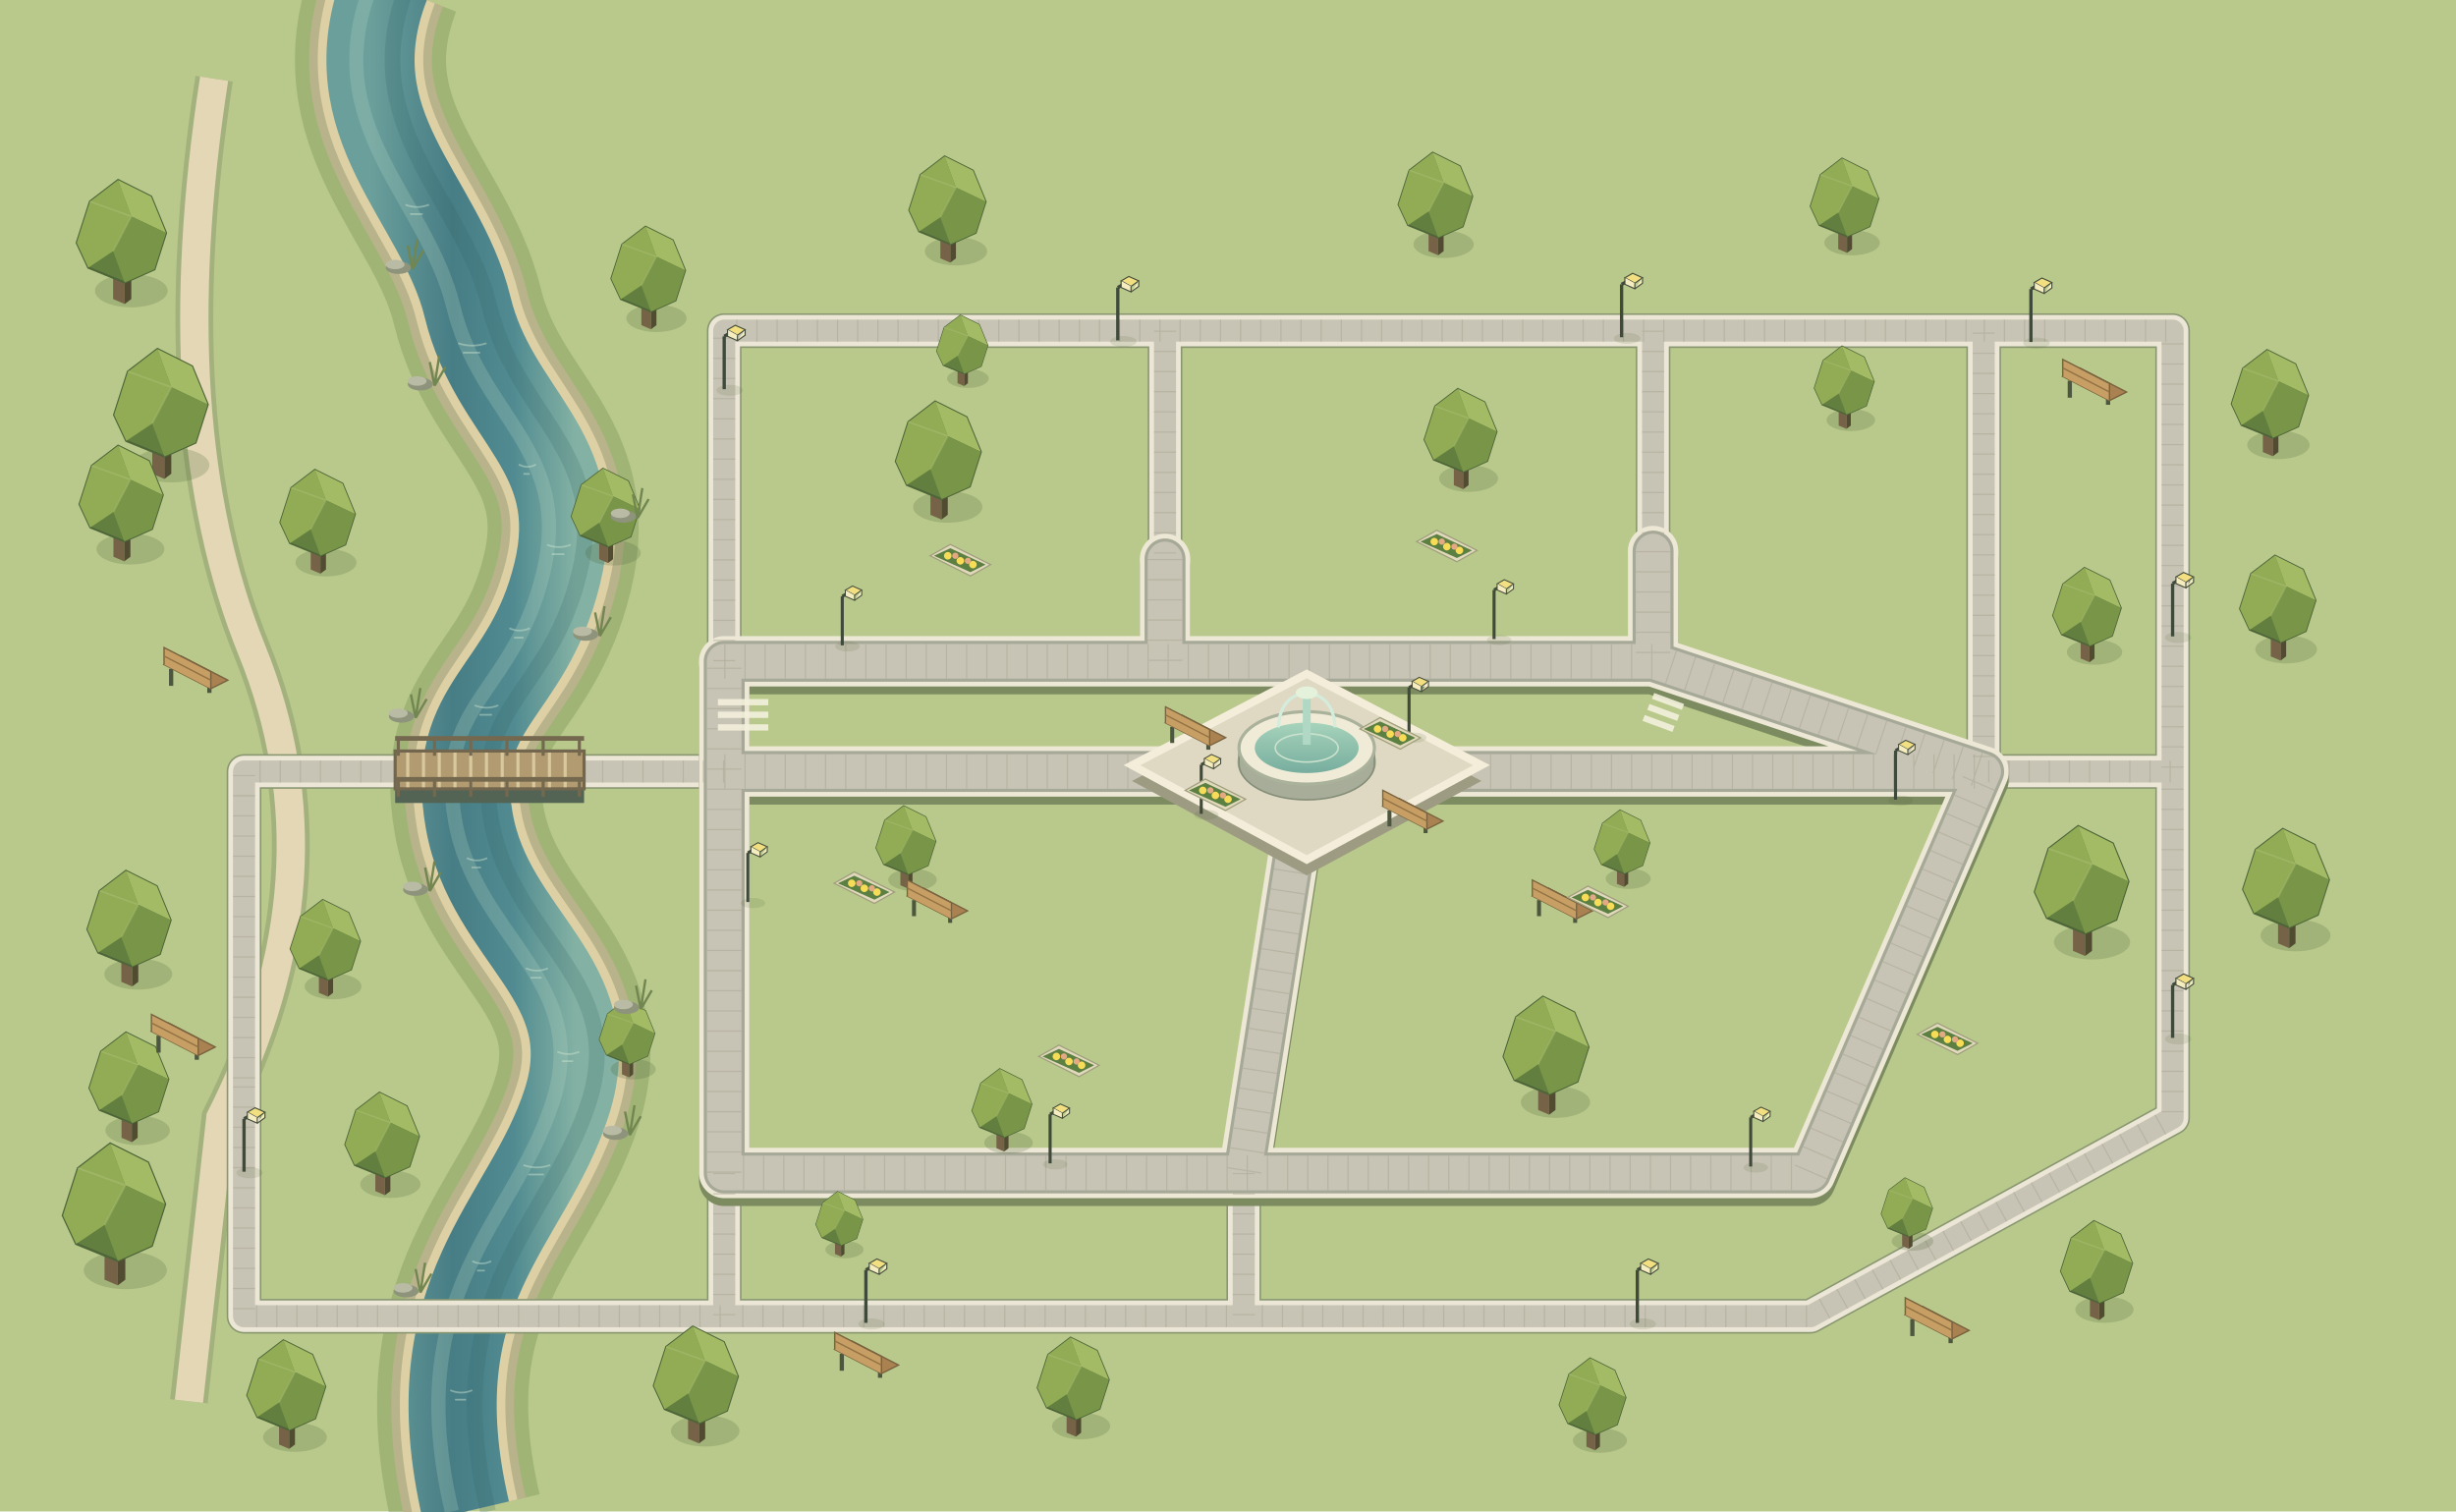
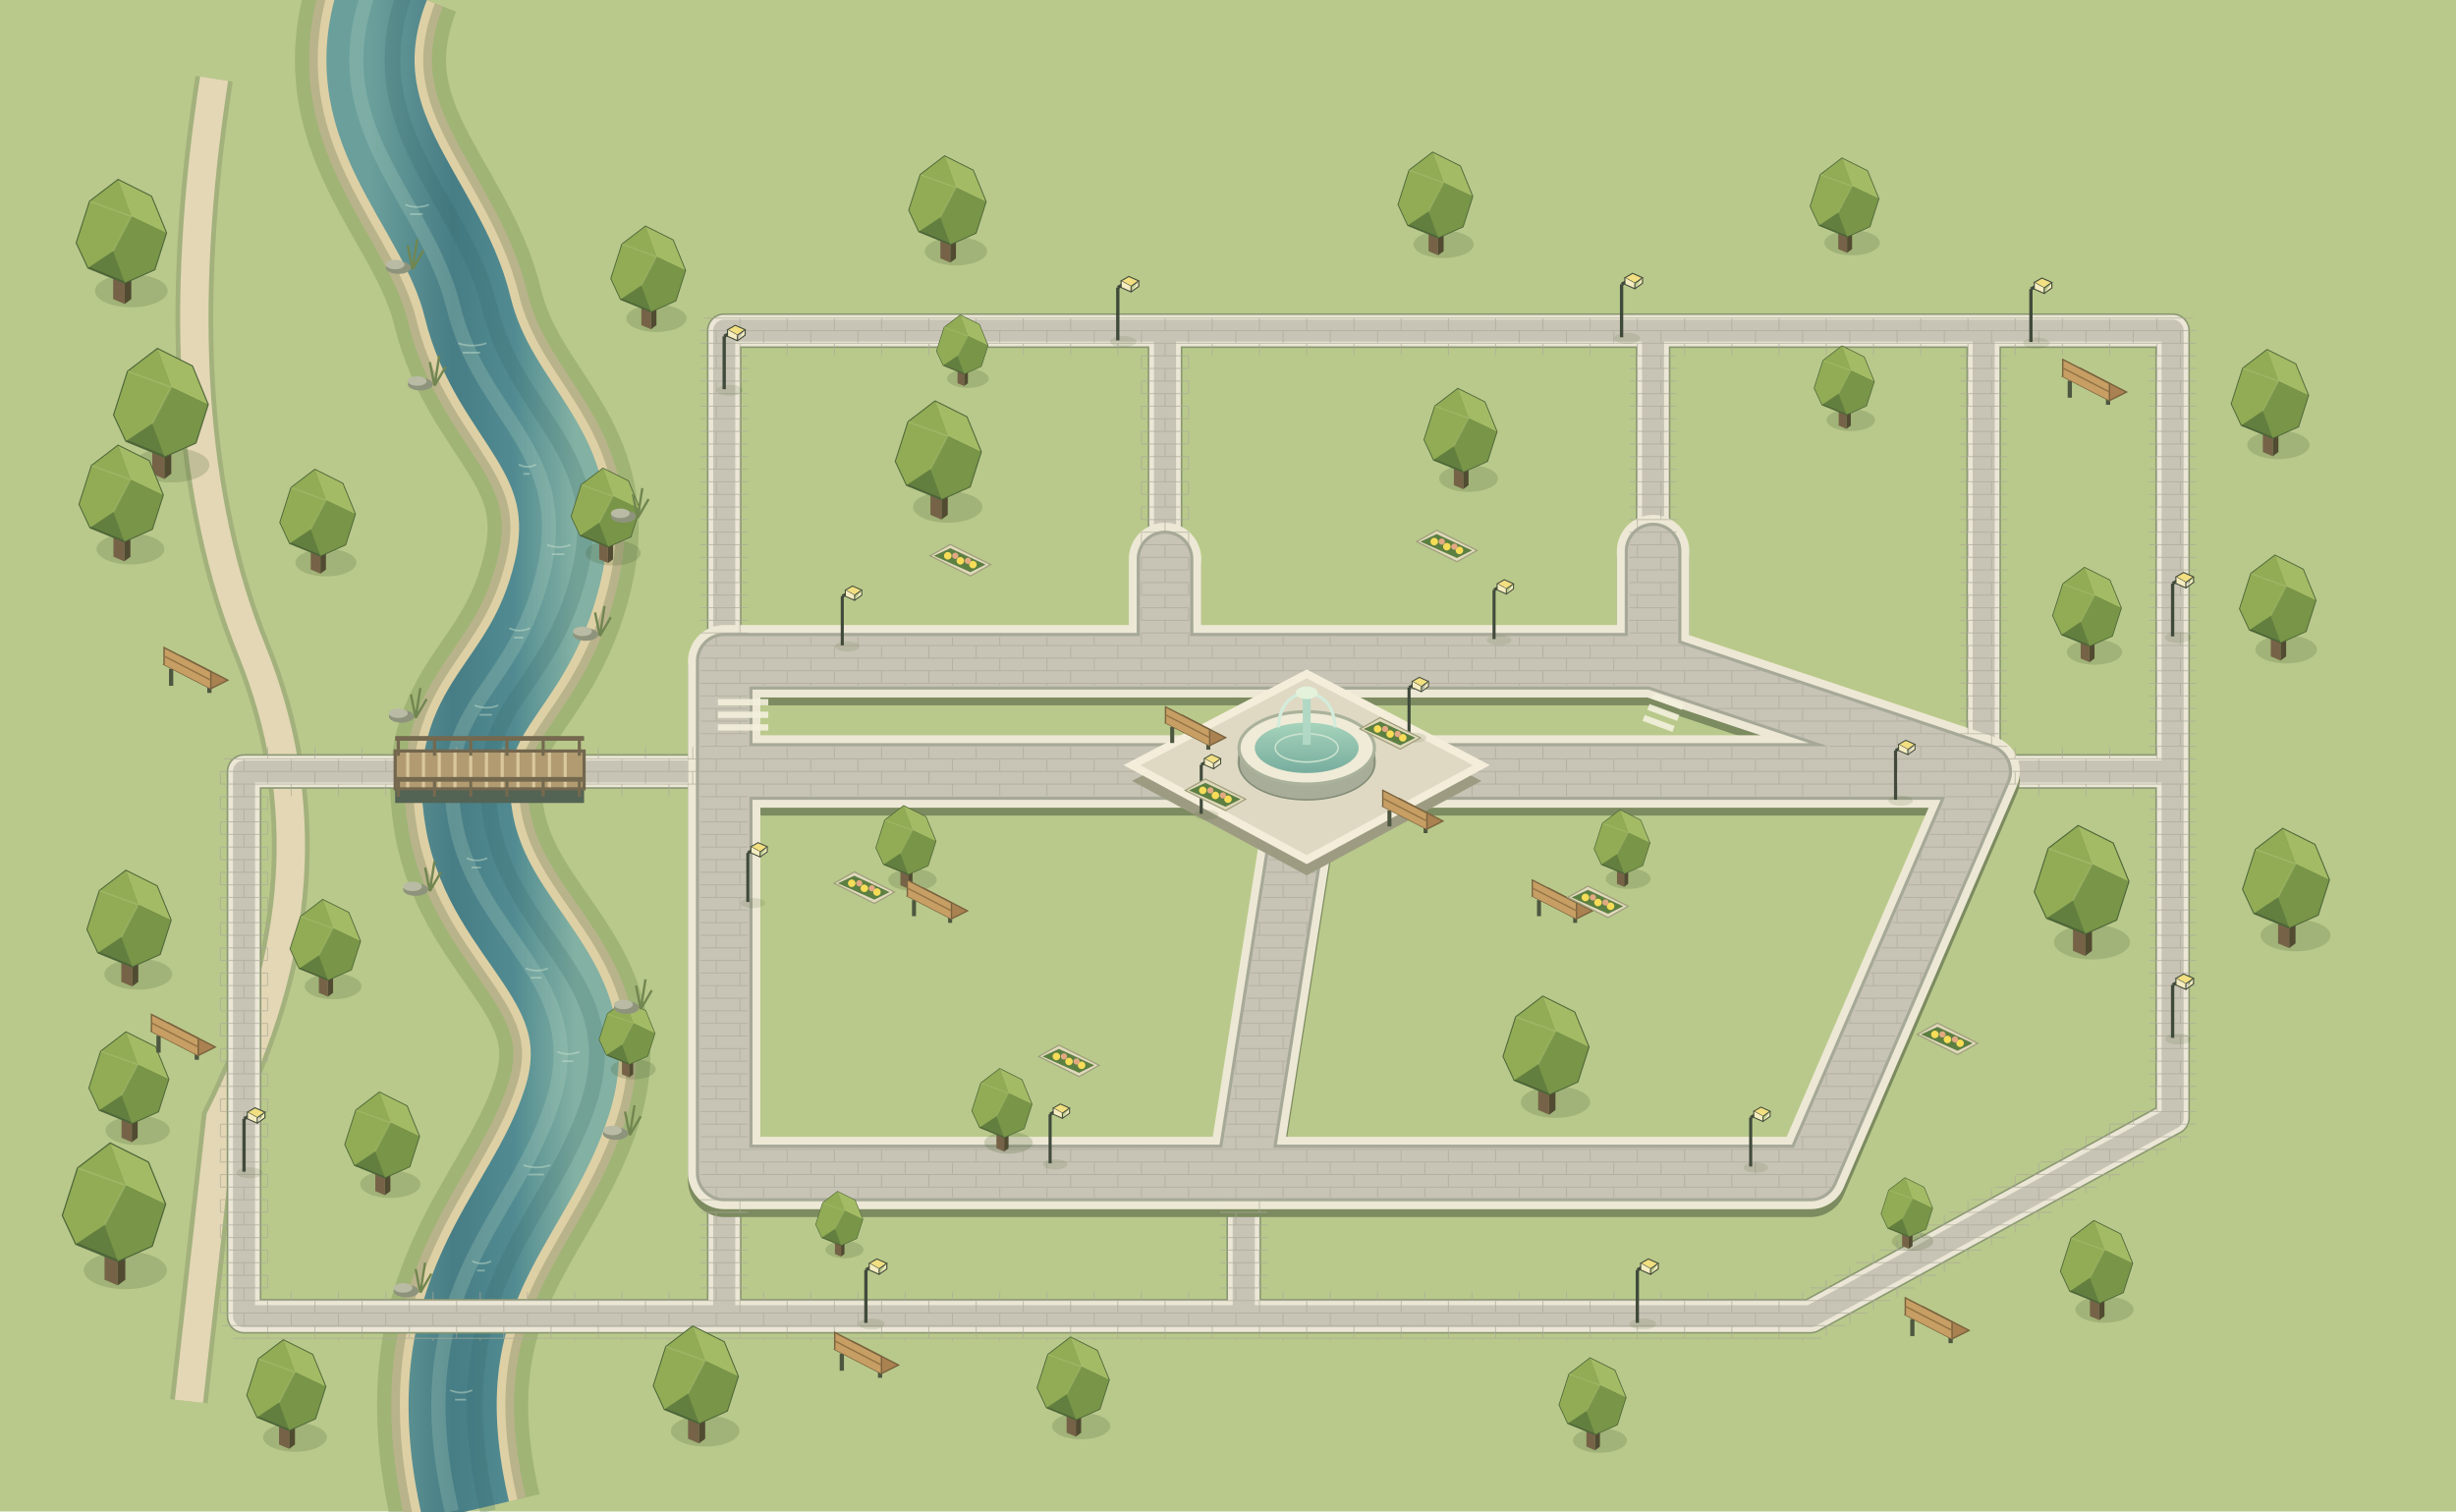
<svg xmlns="http://www.w3.org/2000/svg" xmlns:xlink="http://www.w3.org/1999/xlink" width="1560" height="960" viewBox="0 0 1560 960" aria-hidden="true">
  <defs>
    <linearGradient id="riverWater" x1="0" y1="0" x2="1" y2="0">
      <stop stop-color="#6a9f9b" />
      <stop offset=".4" stop-color="#477d85" />
      <stop offset=".7" stop-color="#518b91" />
      <stop offset="1" stop-color="#83b1a3" />
    </linearGradient>
    <radialGradient id="landLight">
      <stop stop-color="#e5ddac" stop-opacity=".2" />
      <stop offset="1" stop-color="#6f8c52" stop-opacity=".15" />
    </radialGradient>
    <linearGradient id="edge" x2="0" y2="1">
      <stop stop-color="#8a9d62" />
      <stop offset="1" stop-color="#607548" />
    </linearGradient>
    <linearGradient id="water" x2="0" y2="1">
      <stop stop-color="#a6d3bb" />
      <stop offset="1" stop-color="#77ad9e" />
    </linearGradient>
    <filter id="softshadow" x="-30%" y="-30%" width="160%" height="180%">
      <feGaussianBlur stdDeviation="10" />
    </filter>
    <g id="tree">
      <ellipse cx="8" cy="14" rx="22" ry="10" fill="#4d6536" fill-opacity="0.216" />
      <path d="M-3 1v18l7 3V2" fill="#766347" />
      <path d="M4 1v21l4-3V0" fill="#514b32" />
      <path d="M-25-15L-17-40 0-53 20-43 29-21 22 1 4 9-18 0Z" fill="#637f3f" stroke="#4d6538" stroke-width="1.3" />
      <path d="M-25-15L-17-40 0-53 8-31-3-10-18 0Z" fill="#91ac55" />
      <path d="M0-53L20-43 29-21 8-31Z" fill="#a4bb65" />
      <path d="M8-31L29-21 22 1 4 9-3-10Z" fill="#789548" />
      <path d="M-17-40L8-31-3-10" fill="none" stroke="#afc278" opacity=".45" />
    </g>
    <g id="lamp">
      <ellipse cx="5" cy="7" rx="12" ry="5" fill="#54683b" fill-opacity="0.145" />
      <path d="M0 6v-48" stroke="#404a3b" stroke-width="3" />
      <path d="M0-42l9-5" stroke="#404a3b" stroke-width="3" />
      <path d="M3-48l7-4 9 4-7 5Z" fill="#f2df81" stroke="#424b3a" />
      <path d="M3-48v6l9 4v-5m0 5 7-5v-5" fill="#f5ecc0" stroke="#424b3a" />
    </g>
    <g id="bench">
      <path d="M-17 2v12m27-7v12" stroke="#4d5740" stroke-width="3" />
      <path d="M-22-1L-10-7 23 10 11 16Z" fill="#aa8150" stroke="#79633f" />
      <path d="M-22-1v-12L11 4v12" fill="#c79e63" stroke="#79633f" />
      <path d="M-22-7L11 10" stroke="#917244" />
    </g>
    <g id="hedge">
      <path d="M-27-3L-8-13 27 5 9 15Z" fill="#91a951" />
      <path d="M-27-3v11L9 26V15Z" fill="#657e3a" />
      <path d="M9 15L27 5v11L9 26Z" fill="#4c6732" />
      <path d="M-25-2L8 15" stroke="#acc174" fill="none" />
    </g>
    <g id="flowers">
      <path d="M-24 0L-8-9 24 7 8 16Z" fill="#e1d9bb" stroke="#9f9f7c" />
      <path d="M-21 0L-8-6 20 7 8 13Z" fill="#5c7f42" />
      <g fill="#f7dc58">
        <circle cx="-10" cy="0" r="3" />
        <circle cx="0" cy="4" r="3" />
        <circle cx="10" cy="7" r="3" />
      </g>
      <g fill="#e2a982">
        <circle cx="-4" cy="0" r="2.5" />
        <circle cx="6" cy="4" r="2.5" />
      </g>
    </g>
  </defs>
  <g transform="translate(230,90)">
    <rect x="-230" y="-90" width="1560" height="960" fill="#b9c98b" />
    <path d="M15-100C-20-10 50 35 67 105S143 196 124 274S55 356 68 431S155 532 130 610S33 729 66 870" fill="none" stroke="#809c5e" stroke-width="96" opacity=".45" />
    <path d="M15-100C-20-10 50 35 67 105S143 196 124 274S55 356 68 431S155 532 130 610S33 729 66 870" fill="none" stroke="#b9b38b" stroke-width="78" />
    <path d="M15-100C-20-10 50 35 67 105S143 196 124 274S55 356 68 431S155 532 130 610S33 729 66 870" fill="none" stroke="#ded0a5" stroke-width="67" />
    <path d="M15-100C-20-10 50 35 67 105S143 196 124 274S55 356 68 431S155 532 130 610S33 729 66 870" fill="none" stroke="url(#riverWater)" stroke-width="56" />
    <path d="M6-100C-29-10 41 35 58 105S134 196 115 274S46 356 59 431S146 532 121 610S24 729 57 870" fill="none" stroke="#b6d9c3" stroke-width="9" opacity=".24" />
    <path d="M29-100C-6-10 64 35 81 105S157 196 138 274S69 356 82 431S169 532 144 610S47 729 80 870" fill="none" stroke="#315f64" stroke-opacity="0.200" stroke-width="10" />
    <path d="M-94-40Q-128 180-70 323T-90 620L-110 800" fill="none" stroke="#a3b17c" stroke-width="24" />
    <path d="M-94-40Q-128 180-70 323T-90 620L-110 800" fill="none" stroke="#e3d7b5" stroke-width="18" />
    <path d="M230 330V120H510H820H1030V400M510 120V265M820 120V260M230 400H-75V600M560 655V746H920L1150 620V400H1030M230 655V746H560M-75 600V746H230M1030 120H1150V400" fill="none" stroke="#899771" stroke-width="22" stroke-linejoin="round" />
    <path d="M230 330V120H510H820H1030V400M510 120V265M820 120V260M230 400H-75V600M560 655V746H920L1150 620V400H1030M230 655V746H560M-75 600V746H230M1030 120H1150V400" fill="none" stroke="#ebe6d5" stroke-width="20" stroke-linejoin="round" />
    <path d="M230 330V120H510H820H1030V400M510 120V265M820 120V260M230 400H-75V600M560 655V746H920L1150 620V400H1030M230 655V746H560M-75 600V746H230M1030 120H1150V400" fill="none" stroke="#c8c4b5" stroke-width="14" stroke-linejoin="round" />
-     <path d="M230 330H510H820L1030 400L920 655H560H230V330M510 265V330M820 260V330M230 400H600H1030M600 400L560 655" fill="none" stroke="#7c8b60" stroke-width="32" stroke-linejoin="round" stroke-linecap="round" transform="translate(0,5)" />
-     <path d="M230 330H510H820L1030 400L920 655H560H230V330M510 265V330M820 260V330M230 400H600H1030M600 400L560 655" fill="none" stroke="#ede8d5" stroke-width="32" stroke-linejoin="round" stroke-linecap="round" />
-     <path d="M230 330H510H820L1030 400L920 655H560H230V330M510 265V330M820 260V330M230 400H600H1030M600 400L560 655" fill="none" stroke="#a7a998" stroke-width="26" stroke-linejoin="round" stroke-linecap="round" />
-     <path d="M230 330H510H820L1030 400L920 655H560H230V330M510 265V330M820 260V330M230 400H600H1030M600 400L560 655" fill="none" stroke="#c8c4b5" stroke-width="22" stroke-linejoin="round" stroke-linecap="round" />
-     <path d="M230 330V120H510H820H1030V400M510 120V265M820 120V260M230 400H-75V600M560 655V746H920L1150 620V400H1030M230 655V746H560M-75 600V746H230M1030 120H1150V400" fill="none" stroke="#aaa795" stroke-dasharray="0.8 12" opacity=".55" stroke-width="14" stroke-linejoin="round" />
-     <path d="M230 330H510H820L1030 400L920 655H560H230V330M510 265V330M820 260V330M230 400H600H1030M600 400L560 655" fill="none" stroke="#aaa795" stroke-dasharray="0.8 12" opacity=".55" stroke-width="22" stroke-linejoin="round" stroke-linecap="butt" />
+     <path d="M230 330H510H820L1030 400L920 655H560H230V330M510 265V330M820 260V330M230 400H600H1030M600 400L560 655" fill="none" stroke="#7c8b60" stroke-width="46" stroke-linejoin="round" stroke-linecap="round" transform="translate(0,5)" />
+     <path d="M230 330H510H820L1030 400L920 655H560H230V330M510 265V330M820 260V330M230 400H600H1030M600 400L560 655" fill="none" stroke="#ede8d5" stroke-width="46" stroke-linejoin="round" stroke-linecap="round" />
+     <path d="M230 330H510H820L1030 400L920 655H560H230V330M510 265V330M820 260V330M230 400H600H1030M600 400L560 655" fill="none" stroke="#a7a998" stroke-width="36" stroke-linejoin="round" stroke-linecap="round" />
+     <path d="M230 330H510H820L1030 400L920 655H560H230V330M510 265V330M820 260V330M230 400H600H1030M600 400L560 655" fill="none" stroke="#c8c4b5" stroke-width="32" stroke-linejoin="round" stroke-linecap="round" />
+     <path d="M217 112L1163 112M240 112L240 120M270 112L270 120M300 112L300 120M330 112L330 120M360 112L360 120M390 112L390 120M420 112L420 120M450 112L450 120M480 112L480 120M510 112L510 120M540 112L540 120M570 112L570 120M600 112L600 120M630 112L630 120M660 112L660 120M690 112L690 120M720 112L720 120M750 112L750 120M780 112L780 120M810 112L810 120M840 112L840 120M870 112L870 120M900 112L900 120M930 112L930 120M960 112L960 120M990 112L990 120M1020 112L1020 120M1050 112L1050 120M1080 112L1080 120M1110 112L1110 120M1140 112L1140 120M215 120L1165 120M225 120L225 128M255 120L255 128M285 120L285 128M315 120L315 128M345 120L345 128M375 120L375 128M405 120L405 128M435 120L435 128M465 120L465 128M495 120L495 128M525 120L525 128M555 120L555 128M585 120L585 128M615 120L615 128M645 120L645 128M675 120L675 128M705 120L705 128M735 120L735 128M765 120L765 128M795 120L795 128M825 120L825 128M855 120L855 128M885 120L885 128M915 120L915 128M945 120L945 128M975 120L975 128M1005 120L1005 128M1035 120L1035 128M1065 120L1065 128M1095 120L1095 128M1125 120L1125 128M1155 120L1155 128M215 128L1165 128M240 128L240 136M270 128L270 135.5M300 128L300 135.5M330 128L330 135.5M360 128L360 135.5M390 128L390 135.5M420 128L420 135.5M450 128L450 135.5M480 128L480 135.5M510 128L510 136M540 128L540 135.5M570 128L570 135.5M600 128L600 135.5M630 128L630 135.5M660 128L660 135.5M690 128L690 135.5M720 128L720 135.5M750 128L750 135.5M780 128L780 135.5M810 128L810 136M840 128L840 135.5M870 128L870 135.5M900 128L900 135.5M930 128L930 135.5M960 128L960 135.5M990 128L990 135.5M1020 128L1020 136M1050 128L1050 135.5M1080 128L1080 135.5M1110 128L1110 135.5M1140 128L1140 136M215 136L245 136M495 136L525 136M805 136L835 136M1015 136L1045 136M1135 136L1165 136M225 136L225 144M495 136L495 144M525 136L525 144M825 136L825 144M1035 136L1035 144M1155 136L1155 144M215 144L245 144M495 144L525 144M805 144L835 144M1015 144L1045 144M1135 144L1165 144M240 144L240 152M510 144L510 152M810 144L810 152M1020 144L1020 152M1140 144L1140 152M215 152L245 152M495 152L525 152M805 152L835 152M1015 152L1045 152M1135 152L1165 152M225 152L225 160M495 152L495 160M525 152L525 160M825 152L825 160M1035 152L1035 160M1155 152L1155 160M215 160L245 160M495 160L525 160M805 160L835 160M1015 160L1045 160M1135 160L1165 160M240 160L240 168M510 160L510 168M810 160L810 168M1020 160L1020 168M1140 160L1140 168M215 168L245 168M495 168L525 168M805 168L835 168M1015 168L1045 168M1135 168L1165 168M225 168L225 176M495 168L495 176M525 168L525 176M825 168L825 176M1035 168L1035 176M1155 168L1155 176M215 176L245 176M495 176L525 176M805 176L835 176M1015 176L1045 176M1135 176L1165 176M240 176L240 184M510 176L510 184M810 176L810 184M1020 176L1020 184M1140 176L1140 184M215 184L245 184M495 184L525 184M805 184L835 184M1015 184L1045 184M1135 184L1165 184M225 184L225 192M495 184L495 192M525 184L525 192M825 184L825 192M1035 184L1035 192M1155 184L1155 192M215 192L245 192M495 192L525 192M805 192L835 192M1015 192L1045 192M1135 192L1165 192M240 192L240 200M510 192L510 200M810 192L810 200M1020 192L1020 200M1140 192L1140 200M215 200L245 200M495 200L525 200M805 200L835 200M1015 200L1045 200M1135 200L1165 200M225 200L225 208M495 200L495 208M525 200L525 208M825 200L825 208M1035 200L1035 208M1155 200L1155 208M215 208L245 208M495 208L525 208M805 208L835 208M1015 208L1045 208M1135 208L1165 208M240 208L240 216M510 208L510 216M810 208L810 216M1020 208L1020 216M1140 208L1140 216M215 216L245 216M495 216L525 216M805 216L835 216M1015 216L1045 216M1135 216L1165 216M225 216L225 224M495 216L495 224M525 216L525 224M825 216L825 224M1035 216L1035 224M1155 216L1155 224M215 224L245 224M495 224L525 224M805 224L835 224M1015 224L1045 224M1135 224L1165 224M240 224L240 232M510 224L510 232M810 224L810 232M1020 224L1020 232M1140 224L1140 232M215 232L245 232M495 232L525 232M805 232L835 232M1015 232L1045 232M1135 232L1165 232M225 232L225 240M495 232L495 240M525 232L525 240M825 232L825 240M1035 232L1035 240M1155 232L1155 240M215 240L245 240M495 240L525 240M805 240L835 240M1015 240L1045 240M1135 240L1165 240M240 240L240 248M510 240L510 248M810 240L810 248M1020 240L1020 248M1140 240L1140 248M215 248L245 248M495 248L525 248M805 248L835 248M1015 248L1045 248M1135 248L1165 248M225 248L225 256M495 248L495 256M525 248L525 256M825 248L825 256M1035 248L1035 256M1155 248L1155 256M215 256L245 256M495 256L525 256M805 256L835 256M1015 256L1045 256M1135 256L1165 256M240 256L240 264M510 256L510 264M810 256L810 264M1020 256L1020 264M1140 256L1140 264M215 264L245 264M495 264L525 264M805 264L835 264M1015 264L1045 264M1135 264L1165 264M225 264L225 272M495 264L495 272M525 264L525 272M825 264L825 272M1035 264L1035 272M1155 264L1155 272M215 272L245 272M495 272L525 272M805 272L835 272M1015 272L1045 272M1135 272L1165 272M240 272L240 280M510 272L510 280M810 272L810 280M1020 272L1020 280M1140 272L1140 280M215 280L245 280M495 280L525 280M805 280L835 280M1015 280L1045 280M1135 280L1165 280M225 280L225 288M495 280L495 288M525 280L525 288M825 280L825 288M1035 280L1035 288M1155 280L1155 288M215 288L245 288M495 288L525 288M805 288L835 288M1015 288L1045 288M1135 288L1165 288M240 288L240 296M510 288L510 296M810 288L810 296M1020 288L1020 296M1140 288L1140 296M215 296L245 296M495 296L525 296M805 296L835 296M1015 296L1045 296M1135 296L1165 296M225 296L225 304M495 296L495 304M525 296L525 304M825 296L825 304M1035 296L1035 304M1155 296L1155 304M215 304L245 304M495 304L525 304M805 304L835 304M1015 304L1045 304M1135 304L1165 304M240 304L240 312M510 304L510 312M810 304L810 312M1020 304L1020 312M1140 304L1140 312M215 312L245 312M495 312L525 312M805 312L835 312M1015 312L1045 312M1135 312L1165 312M225 312L225 320M255 314.5L255 320M285 314.5L285 320M315 314.5L315 320M345 314.5L345 320M375 314.5L375 320M405 314.5L405 320M435 314.5L435 320M465 314.5L465 320M495 312L495 320M525 312L525 320M555 314.5L555 320M585 314.5L585 320M615 314.5L615 320M645 314.5L645 320M675 314.5L675 320M705 314.5L705 320M735 314.5L735 320M765 314.5L765 320M795 314.5L795 320M825 312L825 320M1035 312L1035 320M1155 312L1155 320M215 320L840 320M1015 320L1045 320M1135 320L1165 320M240 320L240 328M270 320L270 328M300 320L300 328M330 320L330 328M360 320L360 328M390 320L390 328M420 320L420 328M450 320L450 328M480 320L480 328M510 320L510 328M540 320L540 328M570 320L570 328M600 320L600 328M630 320L630 328M660 320L660 328M690 320L690 328M720 320L720 328M750 320L750 328M780 320L780 328M810 320L810 328M840 320L840 328M1020 320L1020 328M1140 320L1140 328M215 328L864 328M1015 328L1045 328M1135 328L1165 328M225 328L225 336M255 328L255 336M285 328L285 336M315 328L315 336M345 328L345 336M375 328L375 336M405 328L405 336M435 328L435 336M465 328L465 336M495 328L495 336M525 328L525 336M555 328L555 336M585 328L585 336M615 328L615 336M645 328L645 336M675 328L675 336M705 328L705 336M735 328L735 336M765 328L765 336M795 328L795 336M825 328L825 336M855 328L855 336M885 335L885 336M1035 328L1035 336M1155 328L1155 336M215 336L888 336M1015 336L1045 336M1135 336L1165 336M240 336L240 344M270 336L270 344M300 336L300 344M330 336L330 344M360 336L360 344M390 336L390 344M420 336L420 344M450 336L450 344M480 336L480 344M510 336L510 344M540 336L540 344M570 336L570 344M600 336L600 344M630 336L630 344M660 336L660 344M690 336L690 344M720 336L720 344M750 336L750 344M780 336L780 344M810 336L810 344M840 336L840 344M870 336L870 344M900 340L900 344M1020 336L1020 344M1140 336L1140 344M215 344L912 344M1015 344L1045 344M1135 344L1165 344M225 344L225 352M255 344L255 345.5M285 344L285 345.5M315 344L315 345.5M345 344L345 345.5M375 344L375 345.5M405 344L405 345.5M435 344L435 345.5M465 344L465 345.5M495 344L495 345.5M525 344L525 345.5M555 344L555 345.5M585 344L585 345.5M615 344L615 345.5M645 344L645 345.5M675 344L675 345.5M705 344L705 345.5M735 344L735 345.5M765 344L765 345.5M795 344L795 345.5M825 344L825 348.5M855 344L855 352M885 344L885 352M915 345L915 352M1035 344L1035 352M1155 344L1155 352M215 352L245 352M836 352L936 352M1015 352L1045 352M1135 352L1165 352M240 352L240 360M840 352L840 353.5M870 352L870 360M900 352L900 360M930 352L930 360M1020 352L1020 360M1140 352L1140 360M215 360L245 360M860 360L960 360M1015 360L1045 360M1135 360L1165 360M225 360L225 368M885 360L885 368M915 360L915 368M945 360L945 368M975 365L975 368M1035 360L1035 368M1155 360L1155 368M215 368L245 368M884 368L984 368M1015 368L1045 368M1135 368L1165 368M240 368L240 376M900 368L900 373.5M930 368L930 376M960 368L960 376M990 370L990 376M1020 368L1020 376M1140 368L1140 376M215 376L245 376M908 376L1008 376M1015 376L1045 376M1135 376L1165 376M225 376L225 384M915 376L915 378.5M945 376L945 384M975 376L975 384M1005 376L1005 384M1035 376L1035 384M1155 376L1155 384M215 384L245 384M932 384L1045 384M1135 384L1165 384M-60 384.5L-60 392M-30 384.5L-30 392M0 384.5L0 392M30 384.5L30 392M60 384.5L60 392M90 384.5L90 392M120 384.5L120 392M150 384.5L150 392M180 384.5L180 392M210 384.5L210 392M240 384L240 392M270 384.5L270 392M300 384.5L300 392M330 384.5L330 392M360 384.5L360 392M390 384.5L390 392M420 384.5L420 392M450 384.5L450 392M480 384.5L480 392M510 384.5L510 392M540 384.5L540 392M570 384.5L570 392M600 384.5L600 392M630 384.5L630 392M660 384.5L660 392M690 384.5L690 392M720 384.5L720 392M750 384.5L750 392M780 384.5L780 392M810 384.5L810 392M840 384.5L840 392M870 384.5L870 392M900 384.5L900 392M930 384.5L930 392M960 384L960 392M990 384L990 392M1020 384L1020 392M1050 384.5L1050 392M1080 384.5L1080 392M1110 384.5L1110 392M1140 384L1140 392M-88 392L1165 392M-75 392L-75 400M-45 392L-45 400M-15 392L-15 400M15 392L15 400M45 392L45 400M75 392L75 400M105 392L105 400M135 392L135 400M165 392L165 400M195 392L195 400M225 392L225 400M255 392L255 400M285 392L285 400M315 392L315 400M345 392L345 400M375 392L375 400M405 392L405 400M435 392L435 400M465 392L465 400M495 392L495 400M525 392L525 400M555 392L555 400M585 392L585 400M615 392L615 400M645 392L645 400M675 392L675 400M705 392L705 400M735 392L735 400M765 392L765 400M795 392L795 400M825 392L825 400M855 392L855 400M885 392L885 400M915 392L915 400M945 392L945 400M975 392L975 400M1005 392L1005 400M1035 392L1035 400M1065 392L1065 400M1095 392L1095 400M1125 392L1125 400M1155 392L1155 400M-90 400L1165 400M-90 400L-90 408M-60 400L-60 408M-30 400L-30 408M0 400L0 408M30 400L30 408M60 400L60 408M90 400L90 408M120 400L120 408M150 400L150 408M180 400L180 408M210 400L210 408M240 400L240 408M270 400L270 408M300 400L300 408M330 400L330 408M360 400L360 408M390 400L390 408M420 400L420 408M450 400L450 408M480 400L480 408M510 400L510 408M540 400L540 408M570 400L570 408M600 400L600 408M630 400L630 408M660 400L660 408M690 400L690 408M720 400L720 408M750 400L750 408M780 400L780 408M810 400L810 408M840 400L840 408M870 400L870 408M900 400L900 408M930 400L930 408M960 400L960 408M990 400L990 408M1020 400L1020 408M1050 400L1050 408M1080 400L1080 408M1110 400L1110 408M1140 400L1140 408M-90 408L1165 408M-75 408L-75 416M-45 408L-45 415.5M-15 408L-15 415.5M15 408L15 415.5M45 408L45 415.5M75 408L75 415.5M105 408L105 415.5M135 408L135 415.5M165 408L165 415.5M195 408L195 415.5M225 408L225 416M255 408L255 415.5M285 408L285 415.5M315 408L315 415.5M345 408L345 415.5M375 408L375 415.5M405 408L405 415.5M435 408L435 415.5M465 408L465 415.5M495 408L495 415.5M525 408L525 415.5M555 408L555 415.5M585 408L585 416M615 408L615 415.5M645 408L645 415.5M675 408L675 415.5M705 408L705 415.5M735 408L735 415.5M765 408L765 415.5M795 408L795 415.5M825 408L825 415.5M855 408L855 415.5M885 408L885 415.5M915 408L915 415.5M945 408L945 415.5M975 408L975 415.5M1005 408L1005 415.5M1035 408L1035 416M1065 408L1065 415.5M1095 408L1095 415.5M1125 408L1125 415.5M1155 408L1155 416M-90 416L-60 416M215 416L245 416M582 416L613 416M1006 416L1040 416M1135 416L1165 416M-90 416L-90 424M-60 416L-60 424M240 416L240 424M600 416L600 424M1020 416L1020 424M1140 416L1140 424M-90 424L-60 424M215 424L245 424M581 424L612 424M1003 424L1037 424M1135 424L1165 424M-75 424L-75 432M225 424L225 432M585 424L585 432M1005 424L1005 432M1035 424L1035 428.5M1155 424L1155 432M-90 432L-60 432M215 432L245 432M579 432L611 432M999 432L1033 432M1135 432L1165 432M-90 432L-90 440M-60 432L-60 440M240 432L240 440M600 432L600 440M1020 432L1020 440M1140 432L1140 440M-90 440L-60 440M215 440L245 440M578 440L609 440M996 440L1030 440M1135 440L1165 440M-75 440L-75 448M225 440L225 448M585 440L585 448M1005 440L1005 448M1155 440L1155 448M-90 448L-60 448M215 448L245 448M577 448L608 448M992 448L1026 448M1135 448L1165 448M-90 448L-90 456M-60 448L-60 456M240 448L240 456M600 448L600 456M990 452.5L990 456M1020 448L1020 456M1140 448L1140 456M-90 456L-60 456M215 456L245 456M576 456L607 456M989 456L1023 456M1135 456L1165 456M-75 456L-75 464M225 456L225 464M585 456L585 464M1005 456L1005 464M1155 456L1155 464M-90 464L-60 464M215 464L245 464M574 464L606 464M985 464L1019 464M1135 464L1165 464M-90 464L-90 472M-60 464L-60 472M240 464L240 472M600 464L600 472M990 464L990 472M1140 464L1140 472M-90 472L-60 472M215 472L245 472M573 472L604 472M982 472L1016 472M1135 472L1165 472M-75 472L-75 480M225 472L225 480M585 472L585 480M1005 472L1005 480M1155 472L1155 480M-90 480L-60 480M215 480L245 480M572 480L603 480M979 480L1012 480M1135 480L1165 480M-90 480L-90 488M-60 480L-60 488M240 480L240 488M600 480L600 488M990 480L990 488M1140 480L1140 488M-90 488L-60 488M215 488L245 488M571 488L602 488M975 488L1009 488M1135 488L1165 488M-75 488L-75 496M225 488L225 496M585 488L585 496M975 488L975 496M1005 488L1005 496M1155 488L1155 496M-90 496L-60 496M215 496L245 496M569 496L601 496M972 496L1006 496M1135 496L1165 496M-90 496L-90 504M-60 496L-60 504M240 496L240 504M570 496L570 504M600 496L600 503M990 496L990 504M1140 496L1140 504M-90 504L-60 504M215 504L245 504M568 504L599 504M968 504L1002 504M1135 504L1165 504M-75 504L-75 512M225 504L225 512M585 504L585 512M975 504L975 512M1155 504L1155 512M-90 512L-60 512M215 512L245 512M567 512L598 512M965 512L999 512M1135 512L1165 512M-90 512L-90 520M-60 512L-60 520M240 512L240 520M570 512L570 520M990 512L990 520M1140 512L1140 520M-90 520L-60 520M215 520L245 520M565 520L597 520M961 520L995 520M1135 520L1165 520M-75 520L-75 528M225 520L225 528M585 520L585 528M975 520L975 528M1155 520L1155 528M-90 528L-60 528M215 528L245 528M564 528L596 528M958 528L992 528M1135 528L1165 528M-90 528L-90 536M-60 528L-60 536M240 528L240 536M570 528L570 536M960 528L960 536M990 528L990 533M1140 528L1140 536M-90 536L-60 536M215 536L245 536M563 536L594 536M954 536L988 536M1135 536L1165 536M-75 536L-75 544M225 536L225 544M585 536L585 544M975 536L975 544M1155 536L1155 544M-90 544L-60 544M215 544L245 544M562 544L593 544M951 544L985 544M1135 544L1165 544M-90 544L-90 552M-60 544L-60 552M240 544L240 552M570 544L570 552M960 544L960 552M1140 544L1140 552M-90 552L-60 552M215 552L245 552M560 552L592 552M948 552L981 552M1135 552L1165 552M-75 552L-75 560M225 552L225 560M585 552L585 560M945 557L945 560M975 552L975 560M1155 552L1155 560M-90 560L-60 560M215 560L245 560M559 560L591 560M944 560L978 560M1135 560L1165 560M-90 560L-90 568M-60 560L-60 568M240 560L240 568M570 560L570 568M960 560L960 568M1140 560L1140 568M-90 568L-60 568M215 568L245 568M558 568L589 568M941 568L974 568M1135 568L1165 568M-75 568L-75 576M225 568L225 576M585 568L585 576M945 568L945 576M1155 568L1155 576M-90 576L-60 576M215 576L245 576M557 576L588 576M937 576L971 576M1135 576L1165 576M-90 576L-90 584M-60 576L-60 584M240 576L240 584M570 576L570 584M960 576L960 584M1140 576L1140 584M-90 584L-60 584M215 584L245 584M555 584L587 584M934 584L968 584M1135 584L1165 584M-75 584L-75 592M225 584L225 592M555 584L555 592M585 584L585 592M945 584L945 592M1155 584L1155 592M-90 592L-60 592M215 592L245 592M554 592L586 592M930 592L964 592M1135 592L1165 592M-90 592L-90 600M-60 592L-60 600M240 592L240 600M570 592L570 600M930 592L930 600M960 592L960 600M1140 592L1140 600M-90 600L-60 600M215 600L245 600M553 600L584 600M927 600L961 600M1135 600L1165 600M-75 600L-75 608M225 600L225 608M555 600L555 608M945 600L945 608M1155 600L1155 608M-90 608L-60 608M215 608L245 608M552 608L583 608M923 608L957 608M1135 608L1165 608M-90 608L-90 616M-60 608L-60 616M240 608L240 616M570 608L570 616M930 608L930 616M1140 608L1140 616M-90 616L-60 616M215 616L245 616M550 616L582 616M920 616L954 616M1124 616L1165 616M-75 616L-75 624M225 616L225 624M555 616L555 624M945 616L945 624M1125 616L1125 624M1155 616L1155 624M-90 624L-60 624M215 624L245 624M549 624L581 624M916 624L950 624M1110 624L1165 624M-90 624L-90 632M-60 624L-60 632M240 624L240 632M570 624L570 632M930 624L930 632M1110 624L1110 632M1140 624L1140 632M-90 632L-60 632M215 632L245 632M548 632L579 632M913 632L947 632M1095 632L1160 632M-75 632L-75 640M225 632L225 640M255 639.5L255 640M285 639.5L285 640M315 639.5L315 640M345 639.5L345 640M375 639.5L375 640M405 639.5L405 640M435 639.5L435 640M465 639.5L465 640M495 639.5L495 640M525 639.5L525 640M555 632L555 640M585 639.5L585 640M615 639.5L615 640M645 639.5L645 640M675 639.5L675 640M705 639.5L705 640M735 639.5L735 640M765 639.5L765 640M795 639.5L795 640M825 639.5L825 640M855 639.5L855 640M885 639.5L885 640M915 632L915 640M945 632L945 637M1095 632L1095 640M1125 632L1125 640M1155 632L1155 635.5M-90 640L-60 640M215 640L943 640M1081 640L1146 640M-90 640L-90 648M-60 640L-60 648M240 640L240 648M270 640L270 648M300 640L300 648M330 640L330 648M360 640L360 648M390 640L390 648M420 640L420 648M450 640L450 648M480 640L480 648M510 640L510 648M540 640L540 648M570 640L570 648M600 640L600 648M630 640L630 648M660 640L660 648M690 640L690 648M720 640L720 648M750 640L750 648M780 640L780 648M810 640L810 648M840 640L840 648M870 640L870 648M900 640L900 648M930 640L930 648M1080 640.5L1080 648M1110 640L1110 648M1140 640L1140 643.5M-90 648L-60 648M215 648L940 648M1066 648L1132 648M-75 648L-75 656M225 648L225 656M255 648L255 656M285 648L285 656M315 648L315 656M345 648L345 656M375 648L375 656M405 648L405 656M435 648L435 656M465 648L465 656M495 648L495 656M525 648L525 656M555 648L555 656M585 648L585 656M615 648L615 656M645 648L645 656M675 648L675 656M705 648L705 656M735 648L735 656M765 648L765 656M795 648L795 656M825 648L825 656M855 648L855 656M885 648L885 656M915 648L915 656M1065 648.5L1065 656M1095 648L1095 656M1125 648L1125 651.5M-90 656L-60 656M215 656L936 656M1051 656L1117 656M-90 656L-90 664M-60 656L-60 664M240 656L240 664M270 656L270 664M300 656L300 664M330 656L330 664M360 656L360 664M390 656L390 664M420 656L420 664M450 656L450 664M480 656L480 664M510 656L510 664M540 656L540 664M570 656L570 664M600 656L600 664M630 656L630 664M660 656L660 664M690 656L690 664M720 656L720 664M750 656L750 664M780 656L780 664M810 656L810 664M840 656L840 664M870 656L870 664M900 656L900 664M930 656L930 664M1050 657L1050 664M1080 656L1080 664M1110 656L1110 660M-90 664L-60 664M215 664L933 664M1037 664L1102 664M-75 664L-75 672M225 664L225 672M255 664L255 670.5M285 664L285 670.5M315 664L315 670.5M345 664L345 670.5M375 664L375 670.5M405 664L405 670.5M435 664L435 670.5M465 664L465 670.5M495 664L495 670.5M525 664L525 670.5M555 664L555 672M585 664L585 670.5M615 664L615 670.5M645 664L645 670.5M675 664L675 670.5M705 664L705 670.5M735 664L735 670.5M765 664L765 670.5M795 664L795 670.5M825 664L825 670.5M855 664L855 670.5M885 664L885 670.5M915 664L915 670.5M1035 665L1035 672M1065 664L1065 672M1095 664L1095 668M-90 672L-60 672M215 672L245 672M545 672L575 672M1022 672L1088 672M-90 672L-90 680M-60 672L-60 680M240 672L240 680M570 672L570 680M1020 673L1020 680M1050 672L1050 680M1080 672L1080 676.5M-90 680L-60 680M215 680L245 680M545 680L575 680M1008 680L1073 680M-75 680L-75 688M225 680L225 688M555 680L555 688M1005 681.5L1005 688M1035 680L1035 688M1065 680L1065 684.5M-90 688L-60 688M215 688L245 688M545 688L575 688M993 688L1059 688M-90 688L-90 696M-60 688L-60 696M240 688L240 696M570 688L570 696M990 689.5L990 696M1020 688L1020 696M1050 688L1050 693M-90 696L-60 696M215 696L245 696M545 696L575 696M978 696L1044 696M-75 696L-75 704M225 696L225 704M555 696L555 704M975 698L975 704M1005 696L1005 704M1035 696L1035 701M-90 704L-60 704M215 704L245 704M545 704L575 704M964 704L1029 704M-90 704L-90 712M-60 704L-60 712M240 704L240 712M570 704L570 712M960 706L960 712M990 704L990 712M1020 704L1020 709M-90 712L-60 712M215 712L245 712M545 712L575 712M949 712L1015 712M-75 712L-75 720M225 712L225 720M555 712L555 720M945 714.5L945 720M975 712L975 720M1005 712L1005 717.5M-90 720L-60 720M215 720L245 720M545 720L575 720M935 720L1000 720M-90 720L-90 728M-60 720L-60 728M240 720L240 728M570 720L570 728M930 722.5L930 728M960 720L960 728M990 720L990 725.5M-90 728L-60 728M215 728L245 728M545 728L575 728M920 728L986 728M-75 728L-75 736M-45 730.5L-45 736M-15 730.5L-15 736M15 730.5L15 736M45 730.5L45 736M75 730.5L75 736M105 730.5L105 736M135 730.5L135 736M165 730.5L165 736M195 730.5L195 736M225 728L225 736M255 730.5L255 736M285 730.5L285 736M315 730.5L315 736M345 730.5L345 736M375 730.5L375 736M405 730.5L405 736M435 730.5L435 736M465 730.5L465 736M495 730.5L495 736M525 730.5L525 736M555 728L555 736M585 730.5L585 736M615 730.5L615 736M645 730.5L645 736M675 730.5L675 736M705 730.5L705 736M735 730.5L735 736M765 730.5L765 736M795 730.5L795 736M825 730.5L825 736M855 730.5L855 736M885 730.5L885 736M915 730.5L915 736M945 728L945 736M975 728L975 734M-90 736L971 736M-90 736L-90 744M-60 736L-60 744M-30 736L-30 744M0 736L0 744M30 736L30 744M60 736L60 744M90 736L90 744M120 736L120 744M150 736L150 744M180 736L180 744M210 736L210 744M240 736L240 744M270 736L270 744M300 736L300 744M330 736L330 744M360 736L360 744M390 736L390 744M420 736L420 744M450 736L450 744M480 736L480 744M510 736L510 744M540 736L540 744M570 736L570 744M600 736L600 744M630 736L630 744M660 736L660 744M690 736L690 744M720 736L720 744M750 736L750 744M780 736L780 744M810 736L810 744M840 736L840 744M870 736L870 744M900 736L900 744M930 736L930 744M960 736L960 742M-90 744L956 744M-75 744L-75 752M-45 744L-45 752M-15 744L-15 752M15 744L15 752M45 744L45 752M75 744L75 752M105 744L105 752M135 744L135 752M165 744L165 752M195 744L195 752M225 744L225 752M255 744L255 752M285 744L285 752M315 744L315 752M345 744L345 752M375 744L375 752M405 744L405 752M435 744L435 752M465 744L465 752M495 744L495 752M525 744L525 752M555 744L555 752M585 744L585 752M615 744L615 752M645 744L645 752M675 744L675 752M705 744L705 752M735 744L735 752M765 744L765 752M795 744L795 752M825 744L825 752M855 744L855 752M885 744L885 752M915 744L915 752M945 744L945 750.5M-89 752L942 752M-60 752L-60 760M-30 752L-30 760M0 752L0 760M30 752L30 760M60 752L60 760M90 752L90 760M120 752L120 760M150 752L150 760M180 752L180 760M210 752L210 760M240 752L240 760M270 752L270 760M300 752L300 760M330 752L330 760M360 752L360 760M390 752L390 760M420 752L420 760M450 752L450 760M480 752L480 760M510 752L510 760M540 752L540 760M570 752L570 760M600 752L600 760M630 752L630 760M660 752L660 760M690 752L690 760M720 752L720 760M750 752L750 760M780 752L780 760M810 752L810 760M840 752L840 760M870 752L870 760M900 752L900 760M930 752L930 758.5M-82 760L927 760M-75 760L-75 761.5M-45 760L-45 761.5M-15 760L-15 761.5M15 760L15 761.5M45 760L45 761.5M75 760L75 761.5M105 760L105 761.5M135 760L135 761.5M165 760L165 761.5M195 760L195 761.5M225 760L225 761.5M255 760L255 761.5M285 760L285 761.5M315 760L315 761.5M345 760L345 761.5M375 760L375 761.5M405 760L405 761.5M435 760L435 761.5M465 760L465 761.5M495 760L495 761.5M525 760L525 761.5M555 760L555 761.5M585 760L585 761.5M615 760L615 761.5M645 760L645 761.5M675 760L675 761.5M705 760L705 761.5M735 760L735 761.5M765 760L765 761.5M795 760L795 761.5M825 760L825 761.5M855 760L855 761.5M885 760L885 761.5M915 760L915 761.5" fill="none" stroke="#aaa898" stroke-width=".65" opacity=".65" />
    <path d="M489 401L600 343 711 401 600 461Z" fill="#9d9c82" transform="translate(0,5)" />
    <path d="M489 396L600 338 711 396 600 456Z" fill="#dfd9c3" stroke="#f3edda" stroke-width="5" />
    <ellipse cx="600" cy="394" rx="44" ry="24" fill="#9fae93" />
    <path d="M557 385v10a43 23 0 0 0 86 0v-10" fill="#a8ad9a" stroke="#848d78" />
    <ellipse cx="600" cy="385" rx="43" ry="23" fill="#efebd6" stroke="#aab29b" stroke-width="2" />
    <ellipse cx="600" cy="385" rx="33" ry="16" fill="url(#water)" />
    <ellipse cx="600" cy="385" rx="20" ry="9" fill="none" stroke="#cae2cd" />
    <path d="M600 383v-35" stroke="#b0d8c5" stroke-width="5" />
    <path d="M600 350q-17 2-18 22m18-22q17 2 18 22" fill="none" stroke="#d3ecdc" stroke-width="2" />
    <ellipse cx="600" cy="350" rx="7" ry="4" fill="#e4f2dc" />
    <use xlink:href="#tree" transform="translate(153,250) scale(0.8)" />
    <use xlink:href="#tree" transform="translate(364,218) scale(1)" />
    <use xlink:href="#tree" transform="translate(696,202) scale(0.85)" />
    <use xlink:href="#tree" transform="translate(1094,313) scale(0.8)" />
    <use xlink:href="#tree" transform="translate(1090,493) scale(1.1)" />
    <use xlink:href="#tree" transform="translate(980,690) scale(0.6)" />
    <use xlink:href="#tree" transform="translate(750,596) scale(1)" />
    <use xlink:href="#tree" transform="translate(405,626) scale(0.7)" />
    <use xlink:href="#tree" transform="translate(167,580) scale(0.65)" />
    <use xlink:href="#tree" transform="translate(344,459) scale(0.7)" />
    <use xlink:href="#tree" transform="translate(799,459) scale(0.65)" />
    <use xlink:href="#tree" transform="translate(380,142) scale(0.6)" />
    <use xlink:href="#tree" transform="translate(940,167) scale(0.7)" />
    <use xlink:href="#tree" transform="translate(302,696) scale(0.55)" />
    <use xlink:href="#lamp" transform="translate(305,316) scale(.65)" />
    <use xlink:href="#lamp" transform="translate(719,312) scale(.65)" />
    <use xlink:href="#lamp" transform="translate(974,414) scale(.65)" />
    <use xlink:href="#lamp" transform="translate(882,647) scale(.65)" />
    <use xlink:href="#lamp" transform="translate(437,645) scale(.65)" />
    <use xlink:href="#lamp" transform="translate(245,479) scale(.65)" />
    <use xlink:href="#lamp" transform="translate(533,423) scale(.65)" />
    <use xlink:href="#lamp" transform="translate(665,374) scale(.65)" />
    <use xlink:href="#bench" transform="translate(529,370) scale(.85)" />
    <use xlink:href="#bench" transform="translate(667,423) scale(.85)" />
    <use xlink:href="#bench" transform="translate(365,480) scale(.85)" />
    <use xlink:href="#bench" transform="translate(762,480) scale(.85)" />
    <use xlink:href="#flowers" transform="translate(542,412) scale(.8)" />
    <use xlink:href="#flowers" transform="translate(653,373) scale(.8)" />
    <use xlink:href="#flowers" transform="translate(319,471) scale(.8)" />
    <use xlink:href="#flowers" transform="translate(785,480) scale(.8)" />
    <use xlink:href="#flowers" transform="translate(449,581) scale(.8)" />
    <use xlink:href="#flowers" transform="translate(1007,567) scale(.8)" />
    <use xlink:href="#flowers" transform="translate(689,254) scale(.8)" />
    <use xlink:href="#flowers" transform="translate(380,263) scale(.8)" />
    <g stroke="#f3efdb" stroke-width="4" opacity=".9">
      <path d="M226 356h32m-32 8h32m-32 8h32M820 352l19 7m-22 0 19 7m-22 0 19 7" />
    </g>
    <path d="M27.5 40q7.5 3 15 0m-12 6h8" fill="none" stroke="#cee5d0" stroke-width="1.1" opacity=".45" />
    <path d="M61.0 128q9.0 3 18 0m-15 6h11" fill="none" stroke="#cee5d0" stroke-width="1.1" opacity=".45" />
    <path d="M99.5 205q5.5 3 11 0m-8 6h4" fill="none" stroke="#cee5d0" stroke-width="1.1" opacity=".45" />
    <path d="M117.5 256q7.5 3 15 0m-12 6h8" fill="none" stroke="#cee5d0" stroke-width="1.1" opacity=".45" />
    <path d="M93.5 309q6.5 3 13 0m-10 6h6" fill="none" stroke="#cee5d0" stroke-width="1.1" opacity=".45" />
    <path d="M71.5 358q7.5 3 15 0m-12 6h8" fill="none" stroke="#cee5d0" stroke-width="1.1" opacity=".45" />
    <path d="M66.5 455q6.5 3 13 0m-10 6h6" fill="none" stroke="#cee5d0" stroke-width="1.1" opacity=".45" />
    <path d="M104.0 525q7.0 3 14 0m-11 6h7" fill="none" stroke="#cee5d0" stroke-width="1.1" opacity=".45" />
    <path d="M124.0 578q7.0 3 14 0m-11 6h7" fill="none" stroke="#cee5d0" stroke-width="1.1" opacity=".45" />
    <path d="M102.5 650q8.5 3 17 0m-14 6h10" fill="none" stroke="#cee5d0" stroke-width="1.1" opacity=".45" />
    <path d="M70.0 711q6.0 3 12 0m-9 6h5" fill="none" stroke="#cee5d0" stroke-width="1.1" opacity=".45" />
    <path d="M56.0 793q7.0 3 14 0m-11 6h7" fill="none" stroke="#cee5d0" stroke-width="1.1" opacity=".45" />
    <ellipse cx="37" cy="154" rx="8" ry="4" fill="#8e937c" />
    <ellipse cx="35" cy="152" rx="6" ry="3" fill="#b9bba4" />
    <path d="M46 155l-3-15m3 15 3-19m-3 19 7-12" stroke="#718650" stroke-width="1.5" />
    <ellipse cx="166" cy="238" rx="8" ry="4" fill="#8e937c" />
    <ellipse cx="164" cy="236" rx="6" ry="3" fill="#b9bba4" />
    <path d="M175 239l-3-15m3 15 3-19m-3 19 7-12" stroke="#718650" stroke-width="1.5" />
    <ellipse cx="142" cy="313" rx="8" ry="4" fill="#8e937c" />
    <ellipse cx="140" cy="311" rx="6" ry="3" fill="#b9bba4" />
    <path d="M151 314l-3-15m3 15 3-19m-3 19 7-12" stroke="#718650" stroke-width="1.5" />
    <ellipse cx="25" cy="365" rx="8" ry="4" fill="#8e937c" />
    <ellipse cx="23" cy="363" rx="6" ry="3" fill="#b9bba4" />
    <path d="M34 366l-3-15m3 15 3-19m-3 19 7-12" stroke="#718650" stroke-width="1.5" />
    <ellipse cx="34" cy="475" rx="8" ry="4" fill="#8e937c" />
    <ellipse cx="32" cy="473" rx="6" ry="3" fill="#b9bba4" />
    <path d="M43 476l-3-15m3 15 3-19m-3 19 7-12" stroke="#718650" stroke-width="1.5" />
    <ellipse cx="168" cy="550" rx="8" ry="4" fill="#8e937c" />
    <ellipse cx="166" cy="548" rx="6" ry="3" fill="#b9bba4" />
    <path d="M177 551l-3-15m3 15 3-19m-3 19 7-12" stroke="#718650" stroke-width="1.5" />
    <ellipse cx="161" cy="630" rx="8" ry="4" fill="#8e937c" />
    <ellipse cx="159" cy="628" rx="6" ry="3" fill="#b9bba4" />
    <path d="M170 631l-3-15m3 15 3-19m-3 19 7-12" stroke="#718650" stroke-width="1.5" />
    <ellipse cx="28" cy="730" rx="8" ry="4" fill="#8e937c" />
    <ellipse cx="26" cy="728" rx="6" ry="3" fill="#b9bba4" />
    <path d="M37 731l-3-15m3 15 3-19m-3 19 7-12" stroke="#718650" stroke-width="1.5" />
    <ellipse cx="23" cy="80" rx="8" ry="4" fill="#8e937c" />
    <ellipse cx="21" cy="78" rx="6" ry="3" fill="#b9bba4" />
    <path d="M32 81l-3-15m3 15 3-19m-3 19 7-12" stroke="#718650" stroke-width="1.5" />
    <path d="M21 390H141V414H21Z" fill="#536354" transform="translate(0,6)" />
    <path d="M21 387H141V411H21Z" fill="#b29b70" stroke="#72664e" stroke-width="2" />
    <path d="M29 388v22m10-22v22m10-22v22m10-22v22m10-22v22m10-22v22m10-22v22m10-22v22m10-22v22m10-22v22m10-22v22" stroke="#d9c79d" stroke-width="2" />
    <path d="M21 379H141M21 405H141" stroke="#74694f" stroke-width="3" />
    <path d="M23 378v12m23-12v12m23-12v12m23-12v12m23-12v12m23-12v12M23 404v12m23-12v12m23-12v12m23-12v12m23-12v12m23-12v12" stroke="#74694f" stroke-width="2" />
    <use xlink:href="#tree" transform="translate(-155,80) scale(1.05)" />
    <use xlink:href="#tree" transform="translate(-130,190) scale(1.10)" />
    <use xlink:href="#tree" transform="translate(-155,245) scale(0.98)" />
    <use xlink:href="#tree" transform="translate(-150,515) scale(0.98)" />
    <use xlink:href="#tree" transform="translate(-150,615) scale(0.93)" />
    <use xlink:href="#tree" transform="translate(-160,700) scale(1.20)" />
    <use xlink:href="#tree" transform="translate(-30,255) scale(0.88)" />
    <use xlink:href="#tree" transform="translate(-25,525) scale(0.82)" />
    <use xlink:href="#tree" transform="translate(11,650) scale(0.87)" />
    <use xlink:href="#tree" transform="translate(180,100) scale(0.87)" />
    <use xlink:href="#tree" transform="translate(370,57) scale(0.90)" />
    <use xlink:href="#tree" transform="translate(680,53) scale(0.87)" />
    <use xlink:href="#tree" transform="translate(940,53) scale(0.80)" />
    <use xlink:href="#tree" transform="translate(1210,180) scale(0.90)" />
    <use xlink:href="#tree" transform="translate(1215,310) scale(0.89)" />
    <use xlink:href="#tree" transform="translate(1220,490) scale(1.01)" />
    <use xlink:href="#tree" transform="translate(1100,730) scale(0.84)" />
    <use xlink:href="#tree" transform="translate(780,814) scale(0.78)" />
    <use xlink:href="#tree" transform="translate(450,804) scale(0.84)" />
    <use xlink:href="#tree" transform="translate(210,805) scale(0.99)" />
    <use xlink:href="#tree" transform="translate(-50,810) scale(0.92)" />
    <use xlink:href="#bench" transform="translate(-106,333) scale(.9)" />
    <use xlink:href="#bench" transform="translate(-114,566) scale(.9)" />
    <use xlink:href="#bench" transform="translate(320,768) scale(.9)" />
    <use xlink:href="#bench" transform="translate(1000,746) scale(.9)" />
    <use xlink:href="#bench" transform="translate(1100,150) scale(.9)" />
    <use xlink:href="#lamp" transform="translate(230,153) scale(.7)" />
    <use xlink:href="#lamp" transform="translate(480,122) scale(.7)" />
    <use xlink:href="#lamp" transform="translate(800,120) scale(.7)" />
    <use xlink:href="#lamp" transform="translate(1060,123) scale(.7)" />
    <use xlink:href="#lamp" transform="translate(1150,310) scale(.7)" />
    <use xlink:href="#lamp" transform="translate(1150,565) scale(.7)" />
    <use xlink:href="#lamp" transform="translate(810,746) scale(.7)" />
    <use xlink:href="#lamp" transform="translate(320,746) scale(.7)" />
    <use xlink:href="#lamp" transform="translate(-75,650) scale(.7)" />
    <polyline id="route" points="" fill="none" stroke="#b69d00" stroke-width="4" stroke-dasharray="7 8" stroke-linecap="round" />
  </g>
</svg>
